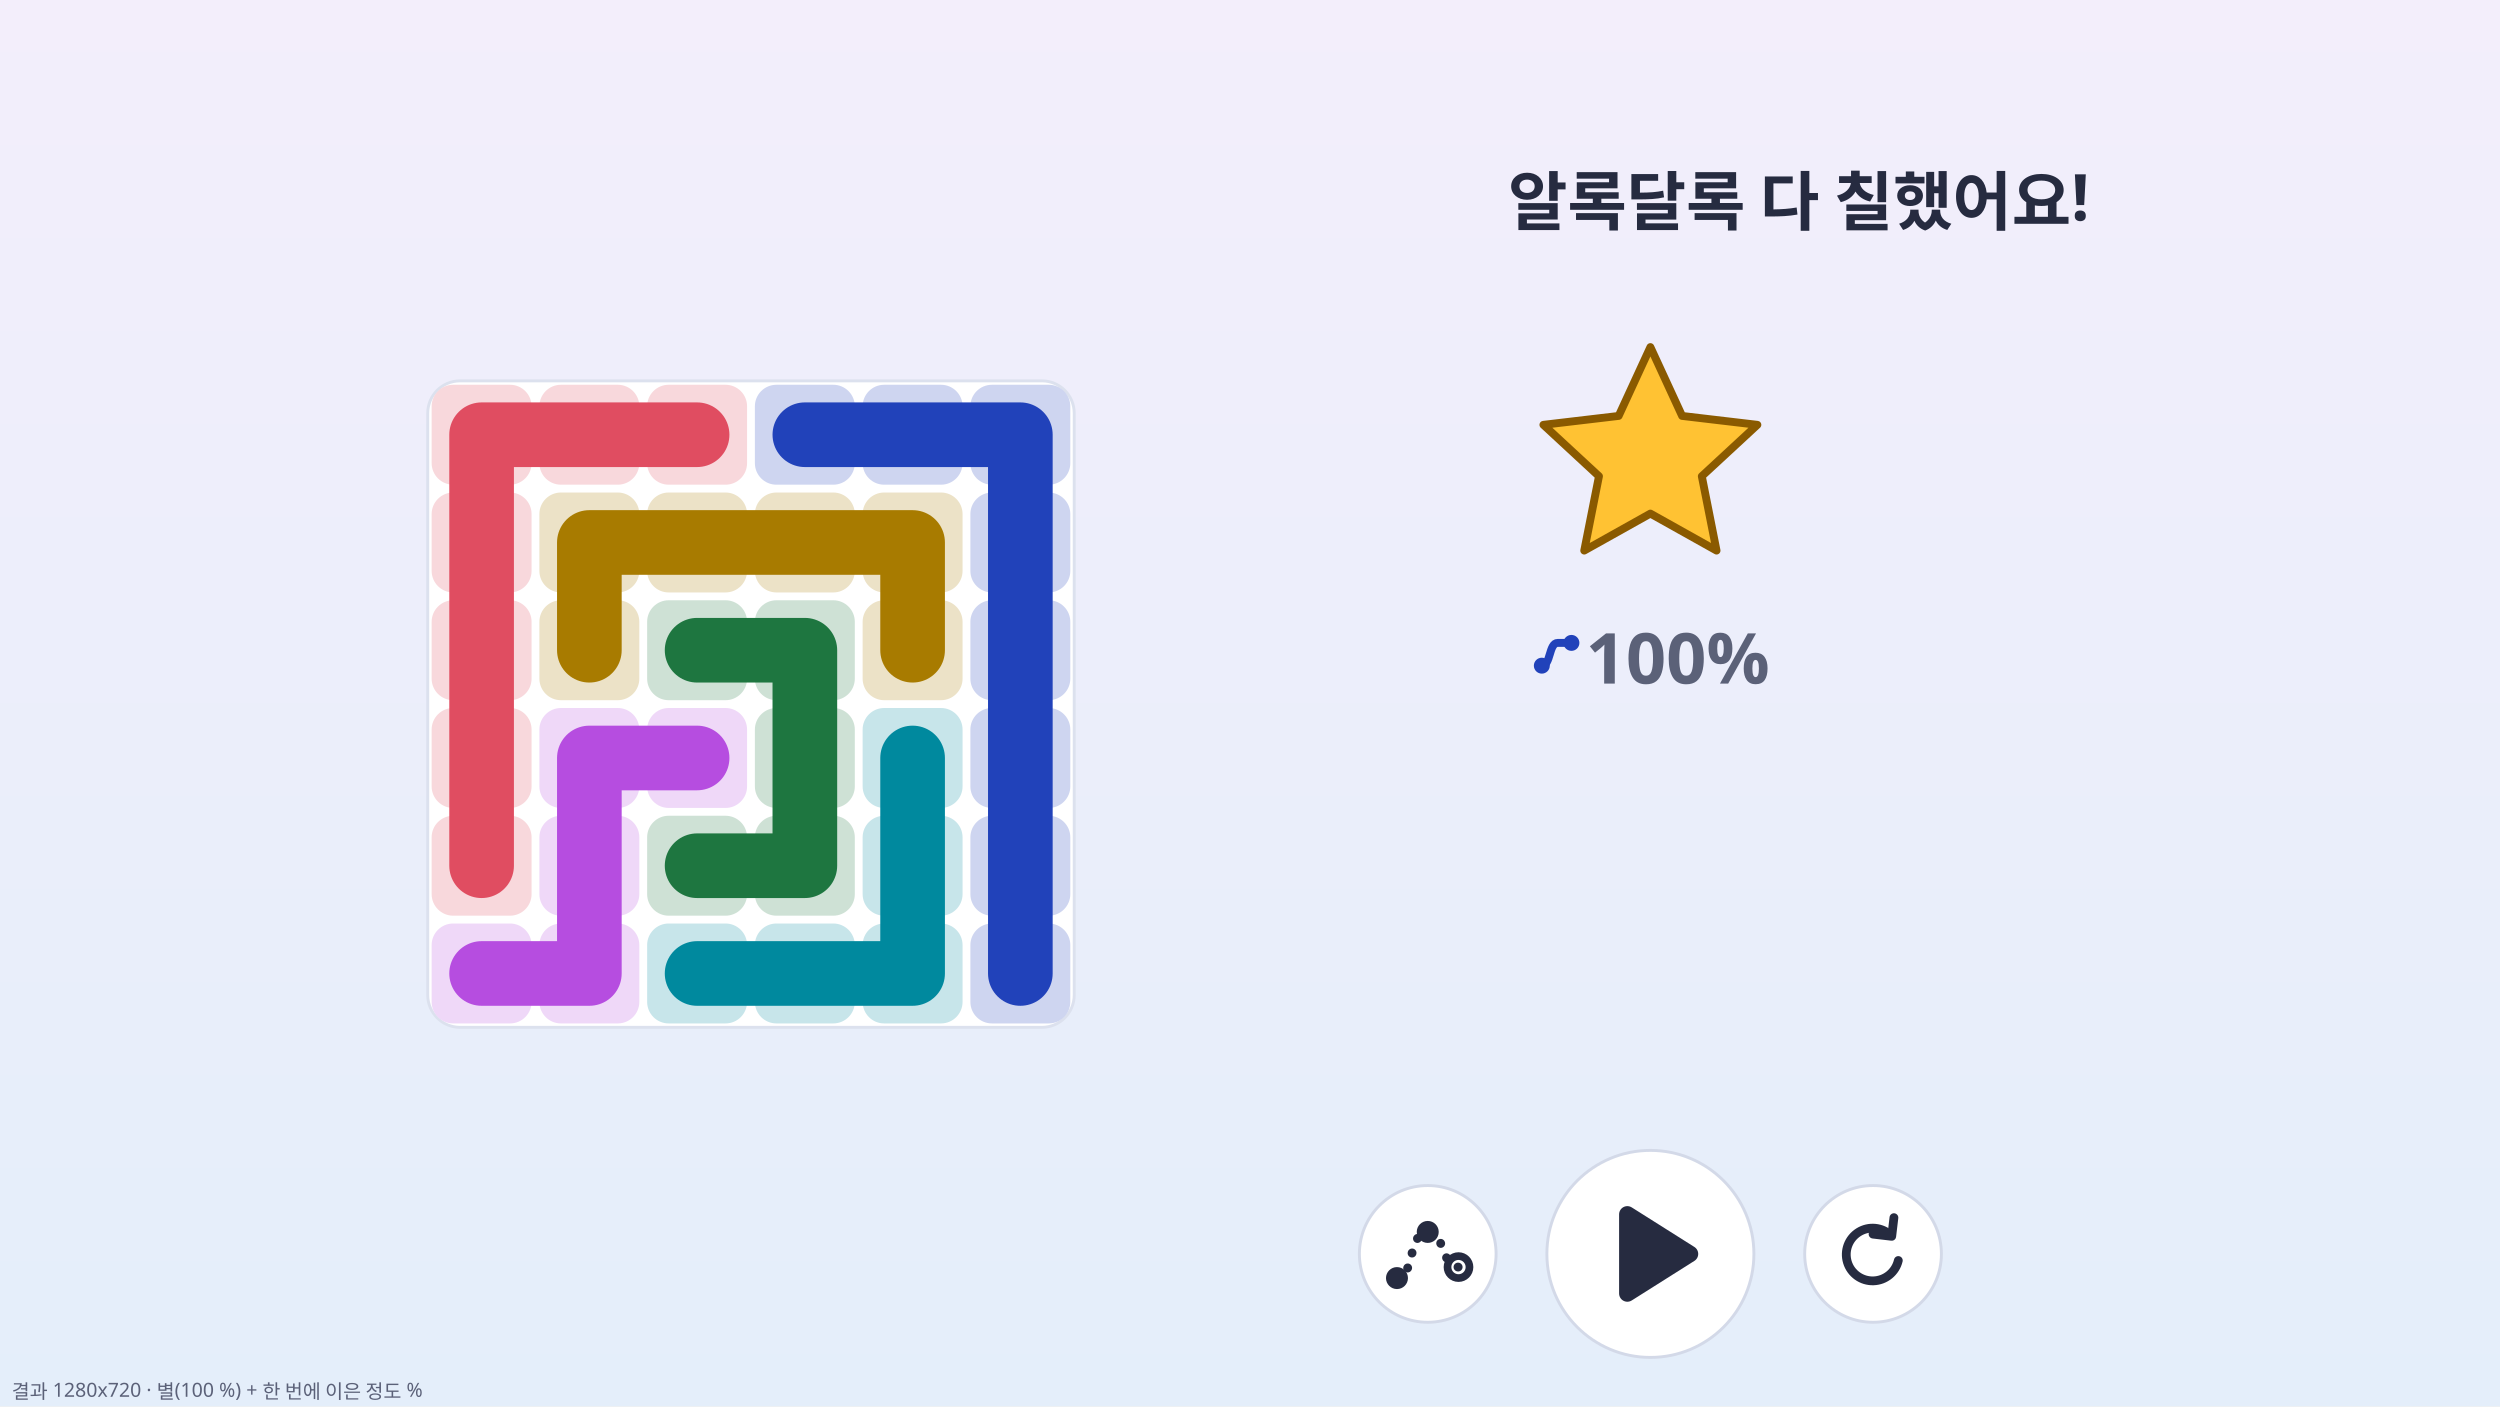
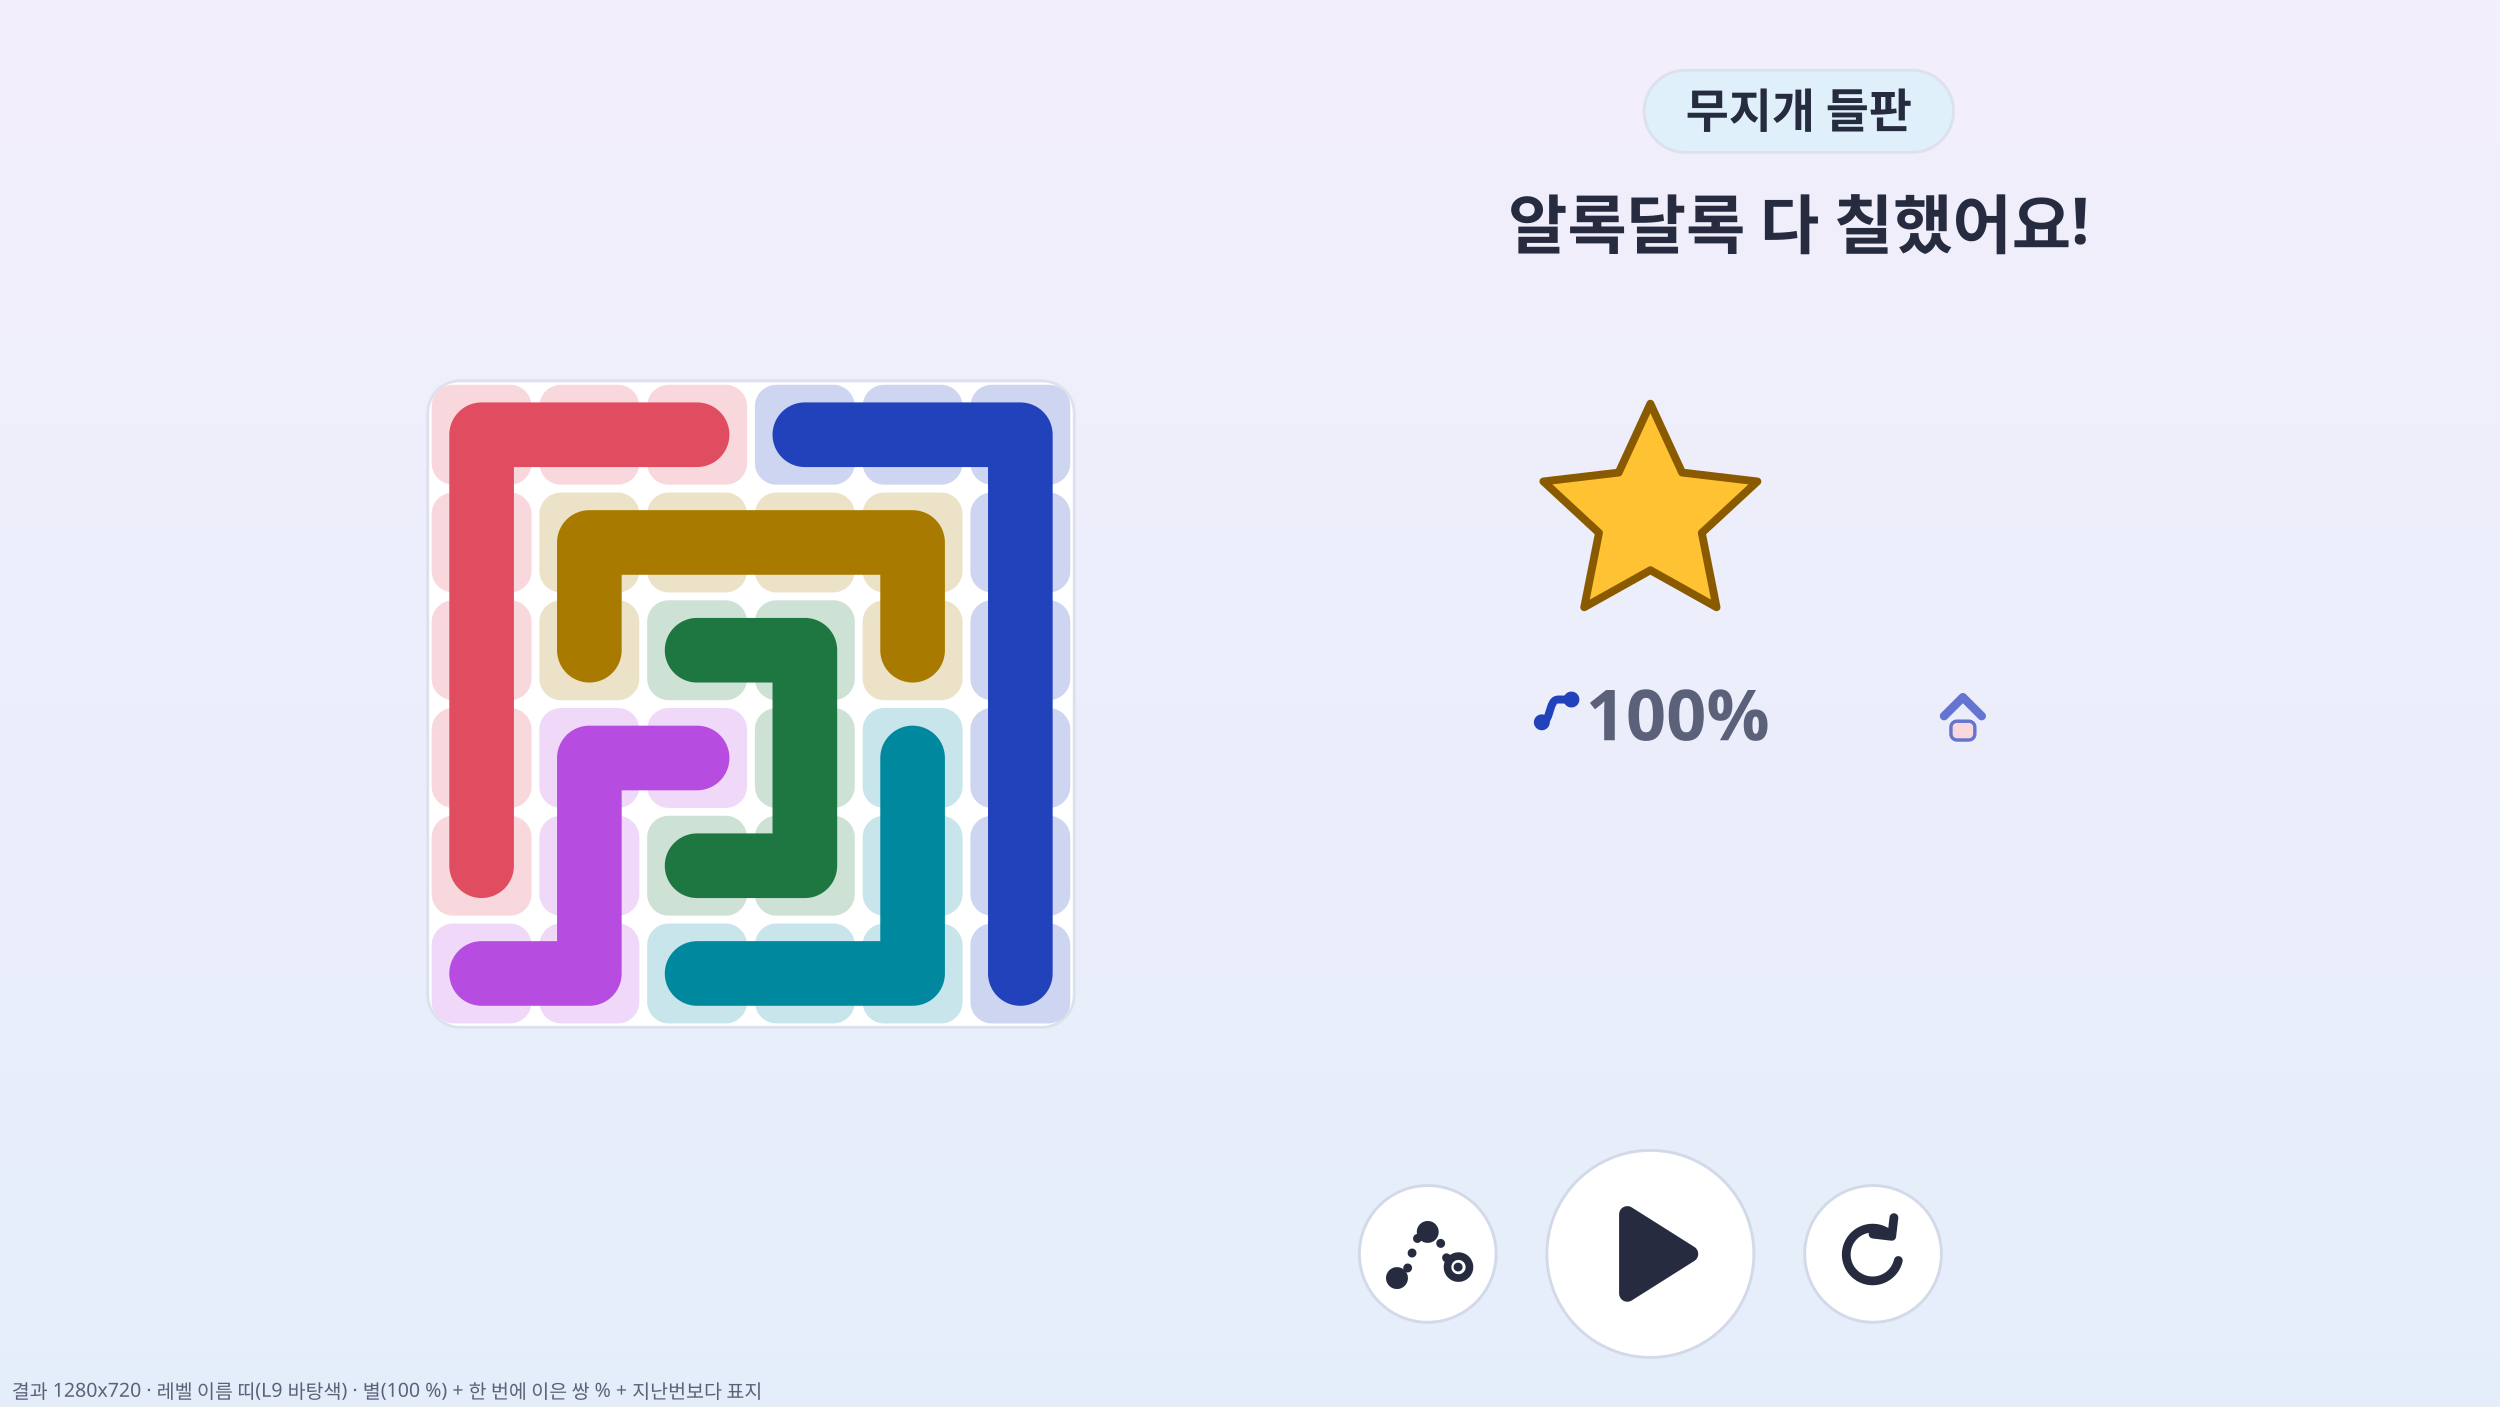
<svg xmlns="http://www.w3.org/2000/svg" width="1280" height="720" viewBox="0 0 1280 720" font-family="system-ui, sans-serif">
  <defs>
    <linearGradient id="bg" x1="0" y1="0" x2="0" y2="1">
      <stop offset="0" stop-color="#F3EEFB" />
      <stop offset="1" stop-color="#E4EEFA" />
    </linearGradient>
  </defs>
  <rect width="1280" height="720" fill="url(#bg)" />
  <rect x="219" y="195" width="331" height="331" rx="16.55" fill="#FFFFFF" stroke="#DCE1EE" stroke-width="1.5" />
  <rect x="221" y="197" width="51.167" height="51.167" rx="11.033" fill="#F8D8DC" />
  <rect x="276.167" y="197" width="51.167" height="51.167" rx="11.033" fill="#F8D8DC" />
  <rect x="331.333" y="197" width="51.167" height="51.167" rx="11.033" fill="#F8D8DC" />
  <rect x="386.5" y="197" width="51.167" height="51.167" rx="11.033" fill="#CED5F0" />
  <rect x="441.667" y="197" width="51.167" height="51.167" rx="11.033" fill="#CED5F0" />
  <rect x="496.833" y="197" width="51.167" height="51.167" rx="11.033" fill="#CED5F0" />
  <rect x="221" y="252.167" width="51.167" height="51.167" rx="11.033" fill="#F8D8DC" />
  <rect x="276.167" y="252.167" width="51.167" height="51.167" rx="11.033" fill="#ECE2C7" />
  <rect x="331.333" y="252.167" width="51.167" height="51.167" rx="11.033" fill="#ECE2C7" />
  <rect x="386.5" y="252.167" width="51.167" height="51.167" rx="11.033" fill="#ECE2C7" />
  <rect x="441.667" y="252.167" width="51.167" height="51.167" rx="11.033" fill="#ECE2C7" />
  <rect x="496.833" y="252.167" width="51.167" height="51.167" rx="11.033" fill="#CED5F0" />
  <rect x="221" y="307.333" width="51.167" height="51.167" rx="11.033" fill="#F8D8DC" />
  <rect x="276.167" y="307.333" width="51.167" height="51.167" rx="11.033" fill="#ECE2C7" />
  <rect x="331.333" y="307.333" width="51.167" height="51.167" rx="11.033" fill="#CEE1D5" />
  <rect x="386.5" y="307.333" width="51.167" height="51.167" rx="11.033" fill="#CEE1D5" />
  <rect x="441.667" y="307.333" width="51.167" height="51.167" rx="11.033" fill="#ECE2C7" />
  <rect x="496.833" y="307.333" width="51.167" height="51.167" rx="11.033" fill="#CED5F0" />
  <rect x="221" y="362.5" width="51.167" height="51.167" rx="11.033" fill="#F8D8DC" />
  <rect x="276.167" y="362.5" width="51.167" height="51.167" rx="11.033" fill="#EFD8F8" />
  <rect x="331.333" y="362.5" width="51.167" height="51.167" rx="11.033" fill="#EFD8F8" />
  <rect x="386.5" y="362.5" width="51.167" height="51.167" rx="11.033" fill="#CEE1D5" />
  <rect x="441.667" y="362.5" width="51.167" height="51.167" rx="11.033" fill="#C7E5EA" />
  <rect x="496.833" y="362.5" width="51.167" height="51.167" rx="11.033" fill="#CED5F0" />
  <rect x="221" y="417.667" width="51.167" height="51.167" rx="11.033" fill="#F8D8DC" />
  <rect x="276.167" y="417.667" width="51.167" height="51.167" rx="11.033" fill="#EFD8F8" />
  <rect x="331.333" y="417.667" width="51.167" height="51.167" rx="11.033" fill="#CEE1D5" />
  <rect x="386.5" y="417.667" width="51.167" height="51.167" rx="11.033" fill="#CEE1D5" />
  <rect x="441.667" y="417.667" width="51.167" height="51.167" rx="11.033" fill="#C7E5EA" />
  <rect x="496.833" y="417.667" width="51.167" height="51.167" rx="11.033" fill="#CED5F0" />
  <rect x="221" y="472.833" width="51.167" height="51.167" rx="11.033" fill="#EFD8F8" />
  <rect x="276.167" y="472.833" width="51.167" height="51.167" rx="11.033" fill="#EFD8F8" />
  <rect x="331.333" y="472.833" width="51.167" height="51.167" rx="11.033" fill="#C7E5EA" />
  <rect x="386.5" y="472.833" width="51.167" height="51.167" rx="11.033" fill="#C7E5EA" />
  <rect x="441.667" y="472.833" width="51.167" height="51.167" rx="11.033" fill="#C7E5EA" />
  <rect x="496.833" y="472.833" width="51.167" height="51.167" rx="11.033" fill="#CED5F0" />
  <polyline points="356.917,222.583 301.75,222.583 246.583,222.583 246.583,277.75 246.583,332.917 246.583,388.083 246.583,443.25" fill="none" stroke="#E04D61" stroke-width="33.1" stroke-linecap="round" stroke-linejoin="round" />
  <polyline points="412.083,222.583 467.25,222.583 522.417,222.583 522.417,277.75 522.417,332.917 522.417,388.083 522.417,443.25 522.417,498.417" fill="none" stroke="#2142BA" stroke-width="33.1" stroke-linecap="round" stroke-linejoin="round" />
  <polyline points="301.75,332.917 301.75,277.75 356.917,277.75 412.083,277.75 467.25,277.75 467.25,332.917" fill="none" stroke="#A87B00" stroke-width="33.1" stroke-linecap="round" stroke-linejoin="round" />
  <polyline points="356.917,332.917 412.083,332.917 412.083,388.083 412.083,443.25 356.917,443.25" fill="none" stroke="#1E7640" stroke-width="33.1" stroke-linecap="round" stroke-linejoin="round" />
  <polyline points="356.917,388.083 301.75,388.083 301.75,443.25 301.75,498.417 246.583,498.417" fill="none" stroke="#B64DE0" stroke-width="33.1" stroke-linecap="round" stroke-linejoin="round" />
  <polyline points="467.25,388.083 467.25,443.25 467.25,498.417 412.083,498.417 356.917,498.417" fill="none" stroke="#00899E" stroke-width="33.1" stroke-linecap="round" stroke-linejoin="round" />
-   <text x="921" y="115.2" text-anchor="middle" font-size="33" font-weight="800" fill="#262B40">알록달록 다 칠했어요!</text>
-   <path d="M0 -0.96 L0.282 -0.348 L0.951 -0.269 L0.457 0.188 L0.588 0.849 L0 0.52 L-0.588 0.849 L-0.457 0.188 L-0.951 -0.269 L-0.282 -0.348 Z" transform="translate(845 233) scale(57.6)" fill="#FFC233" stroke="#8A5A00" stroke-width="0.07" stroke-linejoin="round" />
-   <text x="859" y="350" text-anchor="middle" font-size="36" font-weight="700" fill="#5B6178">100%</text>
-   <g transform="translate(783 321) scale(0.583)">
+   <text x="921" y="127.2" text-anchor="middle" font-size="33" font-weight="800" fill="#262B40">알록달록 다 칠했어요!</text>
+   <path d="M0 -0.96 L0.282 -0.348 L0.951 -0.269 L0.457 0.188 L0.588 0.849 L0 0.52 L-0.588 0.849 L-0.457 0.188 L-0.951 -0.269 L-0.282 -0.348 Z" transform="translate(845 262) scale(57.6)" fill="#FFC233" stroke="#8A5A00" stroke-width="0.07" stroke-linejoin="round" />
+   <text x="859" y="379" text-anchor="middle" font-size="36" font-weight="700" fill="#5B6178">100%</text>
+   <g transform="translate(783 350) scale(0.583)">
    <path d="M11 34 C19 34 17 14 25 14 H37" fill="none" stroke="#2142BA" stroke-width="7" stroke-linecap="round" stroke-linejoin="round" />
    <circle cx="11" cy="34" r="7" fill="#2142BA" />
    <circle cx="37" cy="14" r="7" fill="#2142BA" />
  </g>
  <circle cx="731" cy="642" r="35" fill="#FFFFFF" stroke="#D3D9E8" stroke-width="1.5" />
  <g transform="translate(704 615) scale(1.125)">
    <path d="M10 35 C18 35 15 14 24 14 C32 14 30 30 38 30" fill="none" stroke="#262B40" stroke-width="4" stroke-linecap="round" stroke-dasharray="0.1 7" />
    <circle cx="10" cy="35" r="5" fill="#262B40" />
    <circle cx="24" cy="14" r="5" fill="#262B40" />
    <circle cx="38" cy="30" r="5" fill="none" stroke="#262B40" stroke-width="3.5" />
  </g>
  <circle cx="845" cy="642" r="53" fill="#FFFFFF" stroke="#D3D9E8" stroke-width="1.5" />
  <g transform="translate(804.5 601.5) scale(1.688)">
    <path d="M17 12 L36 24 L17 36 Z" fill="#262B40" stroke="#262B40" stroke-width="5" stroke-linejoin="round" />
  </g>
  <circle cx="959" cy="642" r="35" fill="#FFFFFF" stroke="#D3D9E8" stroke-width="1.5" />
  <g transform="translate(932 615) scale(1.125)">
    <path d="M35.5 27 A12 12 0 1 1 32 15.5" fill="none" stroke="#262B40" stroke-width="4" stroke-linecap="round" stroke-linejoin="round" />
    <path d="M33.5 7.5 L32.5 16 L24 15" fill="none" stroke="#262B40" stroke-width="4" stroke-linecap="round" stroke-linejoin="round" />
  </g>
-   <text x="6" y="716" font-size="10" fill="#5B6178">결과 1280x720 · 별(100 %) + 한 번에 이은 정도 %</text>
+   <rect x="841.8" y="36" width="158.4" height="42" rx="21" fill="#E0F0FB" stroke="#DCE1EE" stroke-width="1.5" />
+   <text x="921" y="65.4" text-anchor="middle" font-size="24" font-weight="700" fill="#262B40">무지개 들판</text>
+   <g transform="translate(984 343) scale(0.875)">
+     <path d="M13 27 L24 16 L35 27" fill="none" stroke="#6474CF" stroke-width="5" stroke-linecap="round" stroke-linejoin="round" />
+     <rect x="17" y="30" width="14" height="11" rx="3.5" fill="#F8D8DC" stroke="#6474CF" stroke-width="2" />
+   </g>
+   <text x="6" y="716" font-size="10" fill="#5B6178">결과 1280x720 · 레벨 이름 띠(L9 바탕색) · 별(100 %) + 한 번에 이은 쌍 % + 지난번보다 표지</text>
</svg>
